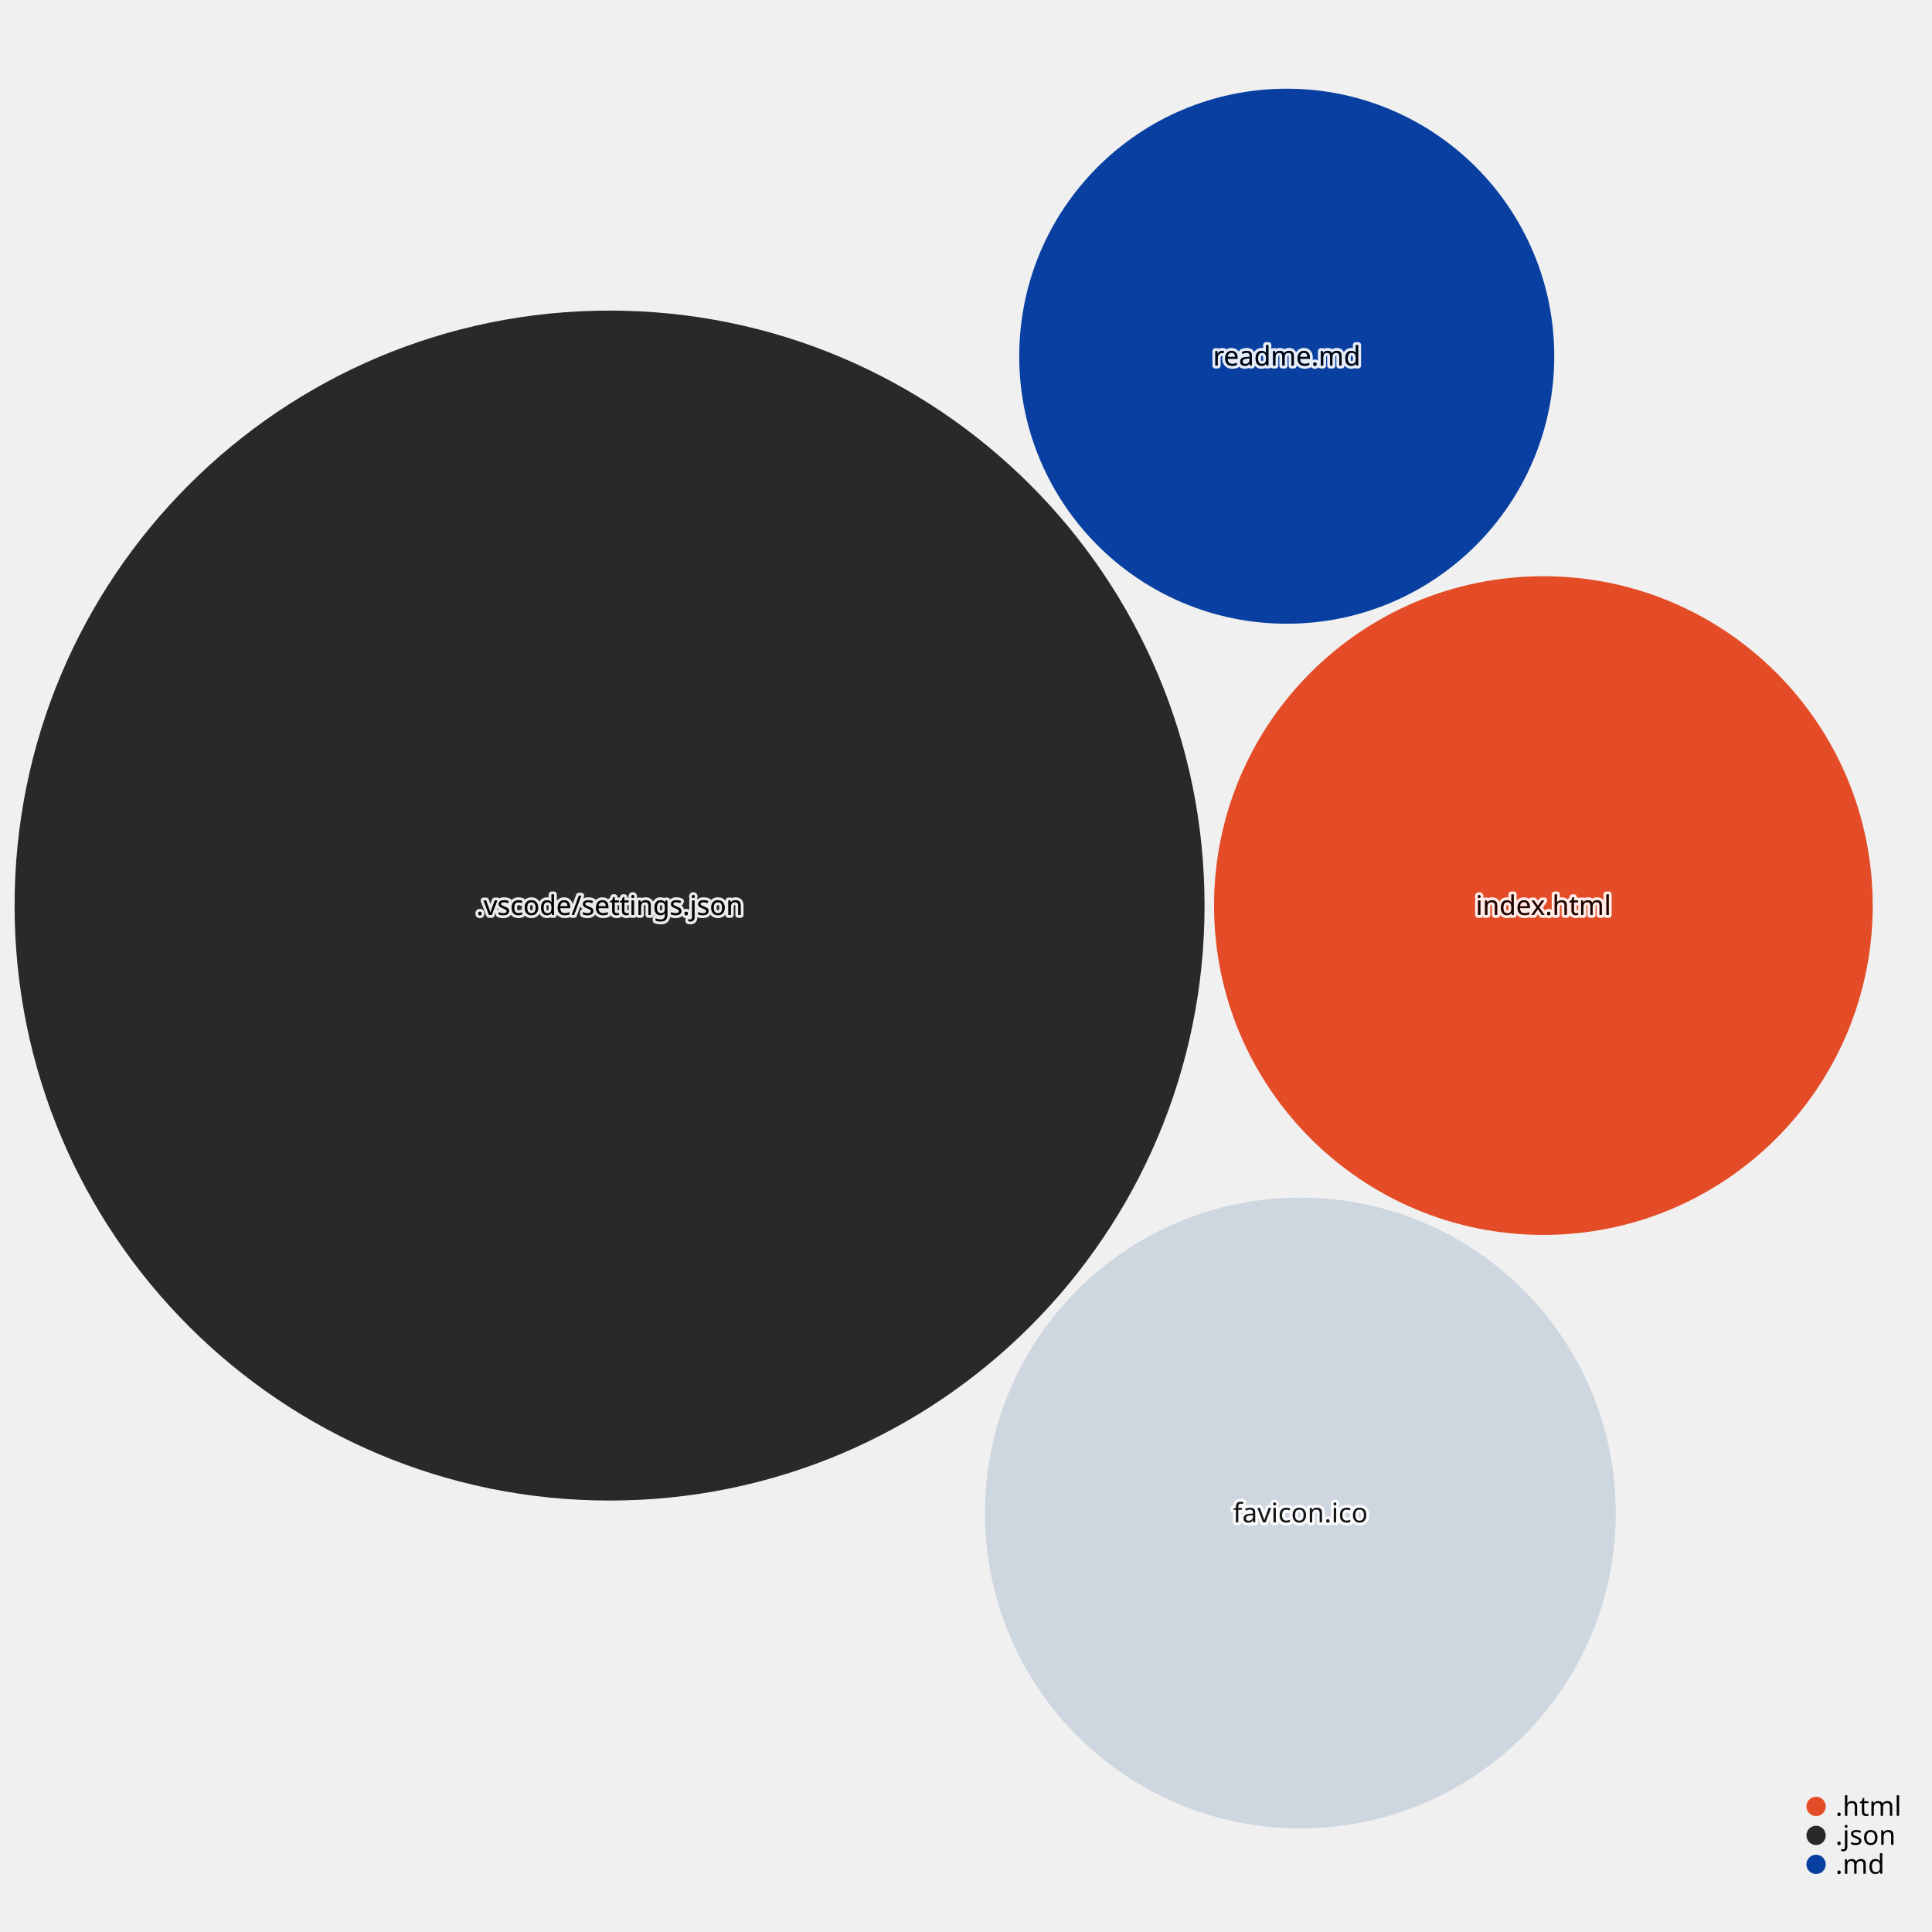
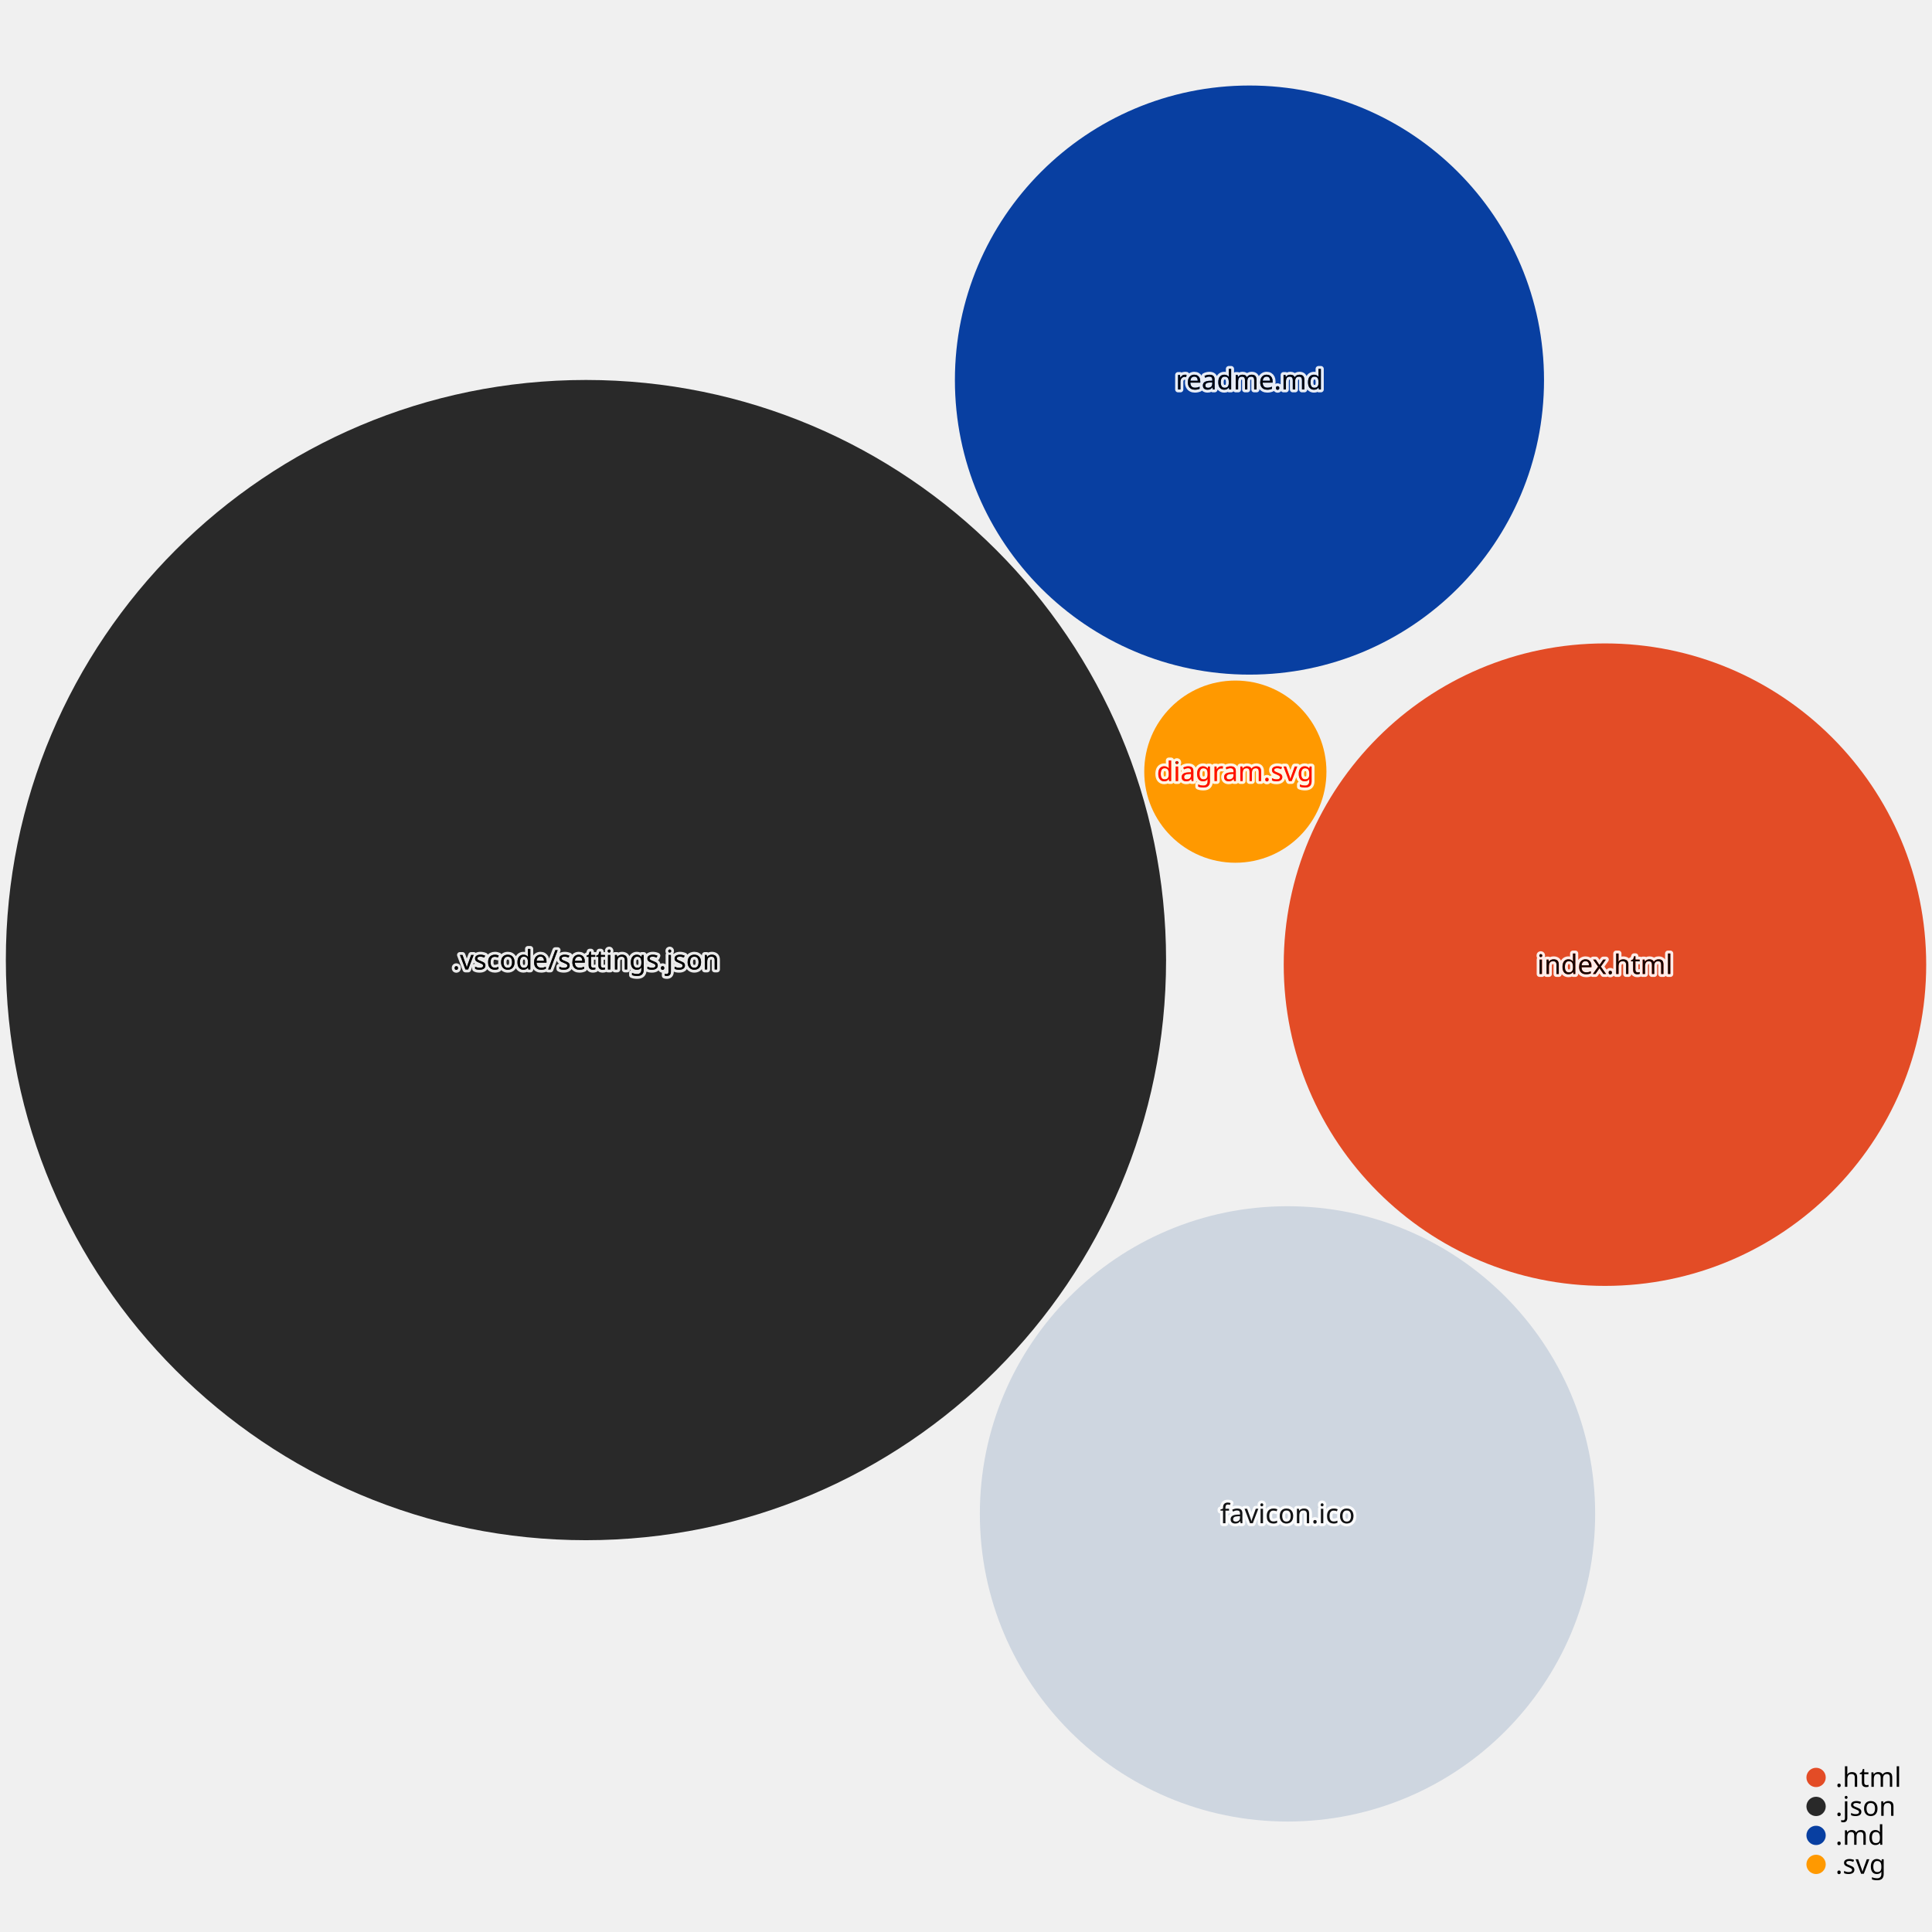
<svg xmlns="http://www.w3.org/2000/svg" width="1000" height="1000" style="background:white;font-family:sans-serif;overflow:visible">
  <defs>
    <filter id="glow" x="-50%" y="-50%" width="200%" height="200%">
      <feGaussianBlur stdDeviation="4" result="coloredBlur" />
      <feMerge>
        <feMergeNode in="coloredBlur" />
        <feMergeNode in="SourceGraphic" />
      </feMerge>
    </filter>
  </defs>
-   <g style="fill:#292929;transition:transform 0s ease-out, fill 0.1s ease-out" transform="translate(315.5097, 468.7235)">
-     <circle style="transition:all 0.5s ease-out" r="307.961" stroke-width="0" stroke="#374151" />
+   <g style="fill:#292929;transition:transform 0s ease-out, fill 0.1s ease-out" transform="translate(303.291, 496.9379)">
+     <circle style="transition:all 0.5s ease-out" r="300.267" stroke-width="0" stroke="#374151" />
  </g>
-   <g style="fill:#e34c26;transition:transform 0s ease-out, fill 0.1s ease-out" transform="translate(798.8529, 468.7235)">
-     <circle style="transition:all 0.5s ease-out" r="170.466" stroke-width="0" stroke="#374151" />
+   <g style="fill:#e34c26;transition:transform 0s ease-out, fill 0.1s ease-out" transform="translate(830.7259, 499.3044)">
+     <circle style="transition:all 0.5s ease-out" r="166.273" stroke-width="0" stroke="#374151" />
  </g>
-   <g style="fill:#CED6E0;transition:transform 0s ease-out, fill 0.1s ease-out" transform="translate(673.0673, 783.1275)">
-     <circle style="transition:all 0.5s ease-out" r="163.25" stroke-width="0" stroke="#374151" />
+   <g style="fill:#CED6E0;transition:transform 0s ease-out, fill 0.1s ease-out" transform="translate(666.4102, 783.5819)">
+     <circle style="transition:all 0.5s ease-out" r="159.241" stroke-width="0" stroke="#374151" />
  </g>
-   <g style="fill:#083fa1;transition:transform 0s ease-out, fill 0.1s ease-out" transform="translate(666.0159, 184.3775)">
-     <circle style="transition:all 0.5s ease-out" r="138.462" stroke-width="0" stroke="#374151" />
+   <g style="fill:#083fa1;transition:transform 0s ease-out, fill 0.1s ease-out" transform="translate(646.718, 196.7235)">
+     <circle style="transition:all 0.5s ease-out" r="152.461" stroke-width="0" stroke="#374151" />
  </g>
-   <g style="fill:#292929;transition:transform 0s ease-out" transform="translate(315.5097, 468.7235)">
+   <g style="fill:#ff9900;transition:transform 0s ease-out, fill 0.1s ease-out" transform="translate(639.4137, 399.404)">
+     <circle style="transition:all 0.5s ease-out" r="47.151" stroke-width="0" stroke="#374151" />
+   </g>
+   <g style="fill:#292929;transition:transform 0s ease-out" transform="translate(303.291, 496.9379)">
    <text style="pointer-events:none;opacity:0.9;font-size:14px;font-weight:500;transition:all 0.5s ease-out" fill="#4B5563" text-anchor="middle" dominant-baseline="middle" stroke="white" stroke-width="3" stroke-linejoin="round">.vscode/settings.json</text>
    <text style="pointer-events:none;opacity:1;font-size:14px;font-weight:500;transition:all 0.5s ease-out" text-anchor="middle" dominant-baseline="middle">.vscode/settings.json</text>
    <text style="pointer-events:none;opacity:0.9;font-size:14px;font-weight:500;mix-blend-mode:color-burn;transition:all 0.5s ease-out" fill="#110101" text-anchor="middle" dominant-baseline="middle">.vscode/settings.json</text>
  </g>
-   <g style="fill:#e34c26;transition:transform 0s ease-out" transform="translate(798.8529, 468.7235)">
+   <g style="fill:#e34c26;transition:transform 0s ease-out" transform="translate(830.7259, 499.3044)">
    <text style="pointer-events:none;opacity:0.9;font-size:14px;font-weight:500;transition:all 0.5s ease-out" fill="#4B5563" text-anchor="middle" dominant-baseline="middle" stroke="white" stroke-width="3" stroke-linejoin="round">index.html</text>
    <text style="pointer-events:none;opacity:1;font-size:14px;font-weight:500;transition:all 0.5s ease-out" text-anchor="middle" dominant-baseline="middle">index.html</text>
    <text style="pointer-events:none;opacity:0.9;font-size:14px;font-weight:500;mix-blend-mode:color-burn;transition:all 0.5s ease-out" fill="#110101" text-anchor="middle" dominant-baseline="middle">index.html</text>
  </g>
-   <g style="fill:#CED6E0;transition:transform 0s ease-out" transform="translate(673.0673, 783.1275)">
+   <g style="fill:#CED6E0;transition:transform 0s ease-out" transform="translate(666.4102, 783.5819)">
    <text style="pointer-events:none;opacity:0.9;font-size:14px;font-weight:500;transition:all 0.5s ease-out" fill="#4B5563" text-anchor="middle" dominant-baseline="middle" stroke="white" stroke-width="3" stroke-linejoin="round">favicon.ico</text>
    <text style="pointer-events:none;opacity:1;font-size:14px;font-weight:500;transition:all 0.5s ease-out" text-anchor="middle" dominant-baseline="middle">favicon.ico</text>
    <text style="pointer-events:none;opacity:0.9;font-size:14px;font-weight:500;mix-blend-mode:color-burn;transition:all 0.5s ease-out" fill="#110101" text-anchor="middle" dominant-baseline="middle">favicon.ico</text>
  </g>
-   <g style="fill:#083fa1;transition:transform 0s ease-out" transform="translate(666.0159, 184.3775)">
+   <g style="fill:#083fa1;transition:transform 0s ease-out" transform="translate(646.718, 196.7235)">
    <text style="pointer-events:none;opacity:0.9;font-size:14px;font-weight:500;transition:all 0.5s ease-out" fill="#4B5563" text-anchor="middle" dominant-baseline="middle" stroke="white" stroke-width="3" stroke-linejoin="round">readme.md</text>
    <text style="pointer-events:none;opacity:1;font-size:14px;font-weight:500;transition:all 0.5s ease-out" text-anchor="middle" dominant-baseline="middle">readme.md</text>
    <text style="pointer-events:none;opacity:0.9;font-size:14px;font-weight:500;mix-blend-mode:color-burn;transition:all 0.5s ease-out" fill="#110101" text-anchor="middle" dominant-baseline="middle">readme.md</text>
  </g>
-   <g transform="translate(940, 935)">
+   <g style="fill:#ff9900;transition:transform 0s ease-out" transform="translate(639.4137, 399.404)">
+     <text style="pointer-events:none;opacity:0.9;font-size:14px;font-weight:500;transition:all 0.5s ease-out" fill="#4B5563" text-anchor="middle" dominant-baseline="middle" stroke="white" stroke-width="3" stroke-linejoin="round">diagram.svg</text>
+     <text style="pointer-events:none;opacity:1;font-size:14px;font-weight:500;transition:all 0.5s ease-out" text-anchor="middle" dominant-baseline="middle">diagram.svg</text>
+     <text style="pointer-events:none;opacity:0.9;font-size:14px;font-weight:500;mix-blend-mode:color-burn;transition:all 0.5s ease-out" fill="#110101" text-anchor="middle" dominant-baseline="middle">diagram.svg</text>
+   </g>
+   <g transform="translate(940, 920)">
    <g transform="translate(0, 0)">
      <circle r="5" fill="#e34c26" />
      <text x="10" style="font-size:14px;font-weight:300" dominant-baseline="middle">.html</text>
    </g>
    <g transform="translate(0, 15)">
      <circle r="5" fill="#292929" />
      <text x="10" style="font-size:14px;font-weight:300" dominant-baseline="middle">.json</text>
    </g>
    <g transform="translate(0, 30)">
      <circle r="5" fill="#083fa1" />
      <text x="10" style="font-size:14px;font-weight:300" dominant-baseline="middle">.md</text>
    </g>
+     <g transform="translate(0, 45)">
+       <circle r="5" fill="#ff9900" />
+       <text x="10" style="font-size:14px;font-weight:300" dominant-baseline="middle">.svg</text>
+     </g>
    <g fill="#9CA3AF" style="font-weight:300;font-style:italic;font-size:12px">each dot sized by file size</g>
  </g>
</svg>
